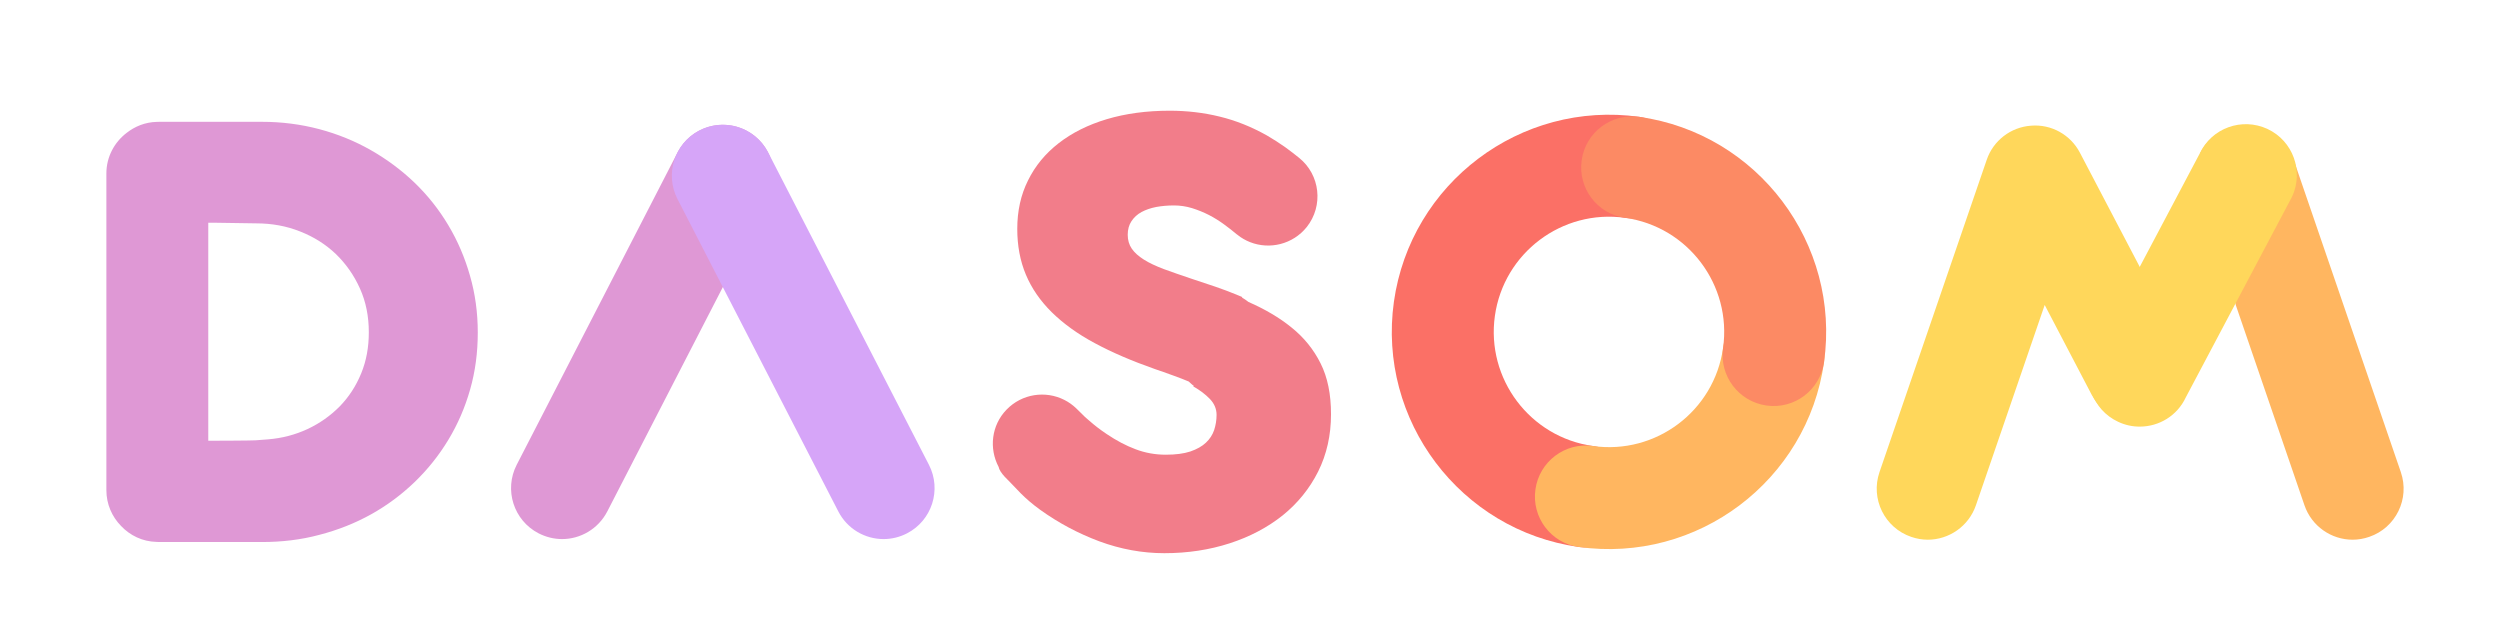
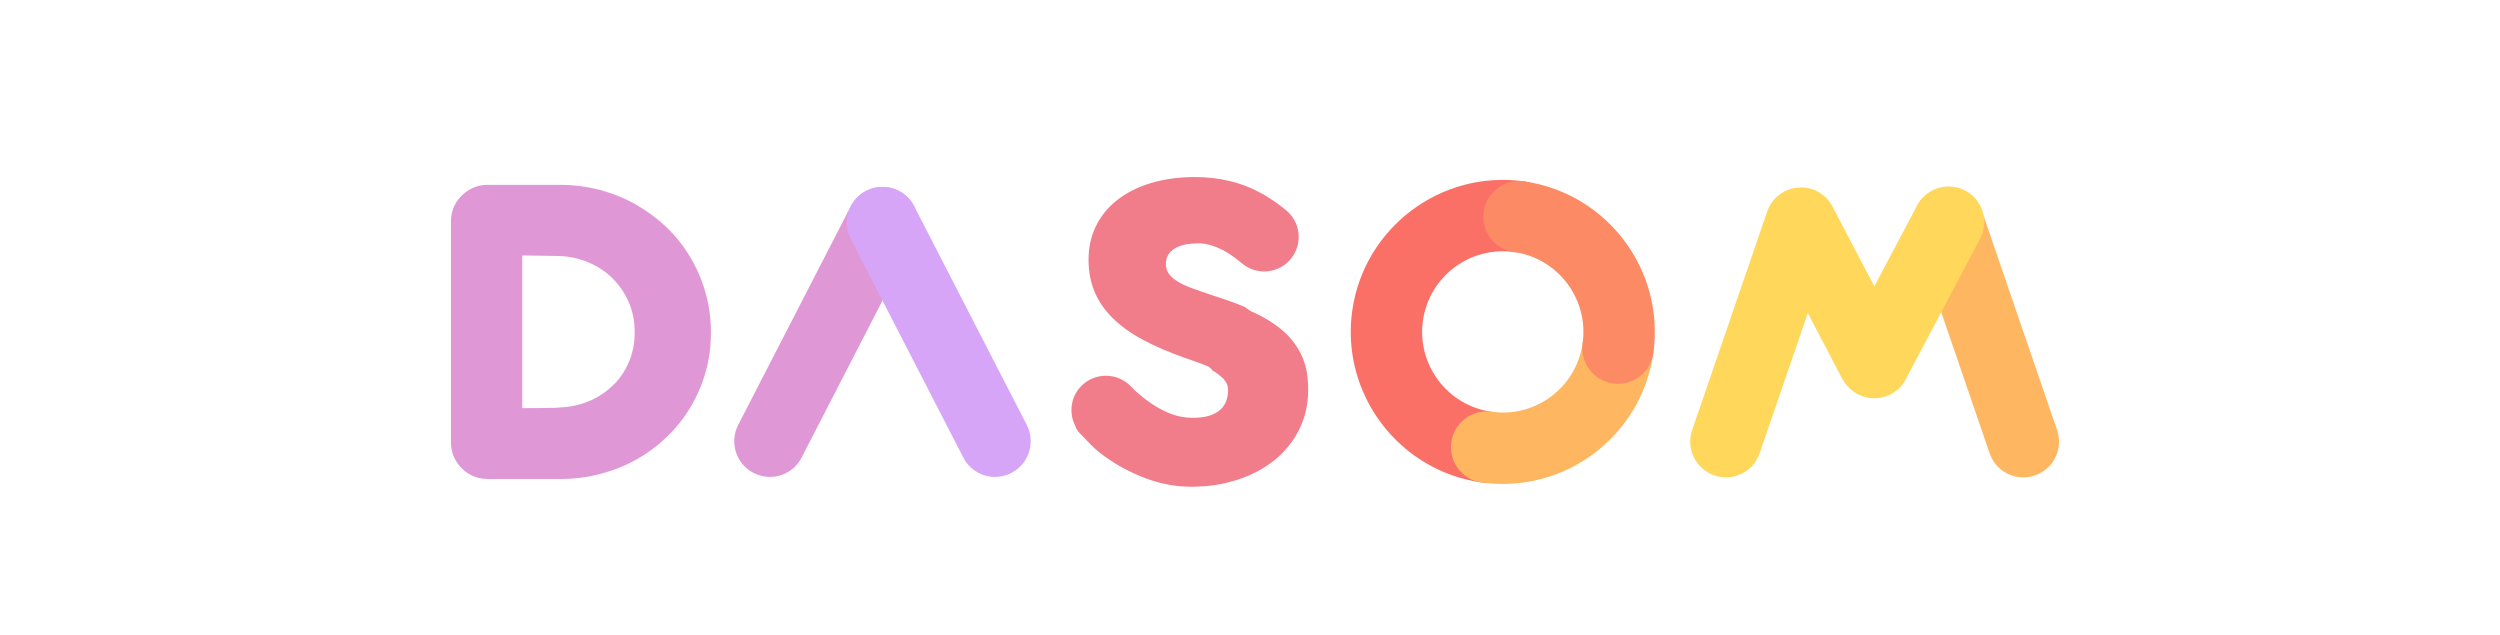
<svg xmlns="http://www.w3.org/2000/svg" version="1.1" id="Layer_1" x="0px" y="0px" width="178.958px" height="45.428px" viewBox="-29.349 -11.699 178.958 45.428" enable-background="new -29.349 -11.699 178.958 45.428" xml:space="preserve">
  <g>
    <g>
      <g>
-         <path fill="#DF98D5" d="M10.883,26.89c-0.564,0-1.139-0.135-1.668-0.406c-1.797-0.924-2.496-3.121-1.576-4.914L19.15-0.782     c0.923-1.799,3.125-2.5,4.912-1.58c1.789,0.926,2.494,3.127,1.576,4.916L14.125,24.908C13.476,26.165,12.204,26.89,10.883,26.89z     " />
+         <path fill="#DF98D5" d="M25.764,22.441c-0.395,0-0.797-0.095-1.167-0.284c-1.258-0.646-1.748-2.186-1.104-3.439l8.058-15.647     c0.646-1.259,2.188-1.75,3.438-1.106c1.252,0.648,1.746,2.189,1.104,3.441l-8.06,15.647     C27.58,21.935,26.689,22.441,25.764,22.441z" />
      </g>
    </g>
    <g>
      <g>
-         <path fill="#D6A5F8" d="M33.902,26.89c-1.32,0-2.597-0.723-3.242-1.98L19.15,2.554c-0.923-1.789-0.223-3.99,1.572-4.918     c1.793-0.92,3.991-0.22,4.916,1.58l11.508,22.354c0.922,1.793,0.218,3.99-1.572,4.912C35.044,26.755,34.467,26.89,33.902,26.89z" />
+         <path fill="#D6A5F8" d="M41.878,22.441c-0.924,0-1.818-0.506-2.27-1.386L31.552,5.406c-0.646-1.252-0.156-2.793,1.101-3.443     c1.255-0.644,2.794-0.154,3.441,1.106l8.055,15.648c0.646,1.254,0.153,2.793-1.101,3.438     C42.677,22.347,42.273,22.441,41.878,22.441z" />
      </g>
    </g>
  </g>
  <g>
-     <path fill="#F27D8A" d="M65.184,14.315c-0.495-0.996-1.192-1.859-2.083-2.572c-0.864-0.704-1.896-1.307-3.079-1.826   c-0.151-0.113-0.304-0.227-0.47-0.32l0.02-0.033c-0.121-0.055-0.236-0.1-0.352-0.146c-0.014,0-0.023-0.007-0.03-0.016   c-1.052-0.431-1.958-0.725-3.253-1.15c-0.75-0.254-1.41-0.48-1.982-0.691c-0.565-0.217-1.046-0.436-1.427-0.68   c-0.38-0.241-0.671-0.5-0.862-0.781c-0.193-0.281-0.289-0.615-0.289-0.992c0-0.385,0.091-0.709,0.27-0.977   c0.178-0.268,0.419-0.49,0.717-0.652c0.303-0.162,0.654-0.283,1.047-0.361c0.398-0.072,0.823-0.111,1.275-0.111   c0.438,0,0.871,0.064,1.299,0.194c0.422,0.134,0.822,0.294,1.211,0.493c0.385,0.199,0.74,0.422,1.076,0.668   c0.338,0.246,0.643,0.486,0.914,0.717h0.011l0.03,0.027c0.283,0.23,0.59,0.402,0.907,0.527c1.4,0.555,3.062,0.16,4.056-1.078   c1.213-1.525,0.967-3.746-0.553-4.961l-0.449-0.355l-0.523-0.391c-0.415-0.295-0.86-0.58-1.323-0.85   c-1.108-0.621-2.232-1.072-3.378-1.349c-1.143-0.282-2.342-0.423-3.584-0.423c-1.657,0-3.162,0.205-4.506,0.607   c-1.338,0.402-2.482,0.975-3.436,1.715c-0.952,0.74-1.688,1.627-2.199,2.672c-0.516,1.031-0.769,2.188-0.769,3.463   c0,1.205,0.205,2.299,0.616,3.277c0.41,0.977,1.024,1.871,1.85,2.689c0.822,0.806,1.846,1.555,3.078,2.213   c1.235,0.667,2.672,1.282,4.314,1.859c0.372,0.121,0.811,0.283,1.318,0.465c0.377,0.141,0.741,0.27,1.096,0.424   c0.123,0.105,0.227,0.222,0.36,0.307l-0.029,0.047c0.468,0.264,0.861,0.56,1.183,0.893c0.322,0.336,0.481,0.717,0.481,1.143   c0,0.381-0.062,0.744-0.173,1.086c-0.115,0.34-0.314,0.646-0.588,0.902c-0.275,0.262-0.645,0.469-1.12,0.633   c-0.469,0.154-1.056,0.229-1.757,0.229c-0.75,0-1.471-0.129-2.156-0.389c-0.686-0.256-1.377-0.621-2.072-1.09   c-0.467-0.311-0.882-0.633-1.244-0.954c-0.123-0.11-0.229-0.199-0.34-0.294h0.006l-0.596-0.585   c-0.261-0.252-0.548-0.454-0.853-0.608c-1.347-0.686-3.034-0.449-4.142,0.695c-1.09,1.125-1.261,2.784-0.566,4.1   c0.038,0.197,0.189,0.439,0.461,0.732c0.012,0.015,0.023,0.031,0.039,0.033c0.014,0.01,0.03,0.023,0.042,0.051   c0.013,0.018,0.028,0.023,0.038,0.029c0.015,0.01,0.031,0.027,0.044,0.055l0.064,0.059c0.217,0.233,0.515,0.541,0.891,0.926   c0.376,0.381,0.839,0.781,1.388,1.178c1.316,0.947,2.732,1.699,4.254,2.268c1.514,0.557,3.064,0.844,4.639,0.844   c1.673,0,3.232-0.238,4.684-0.709c1.455-0.471,2.719-1.145,3.793-2c1.072-0.866,1.921-1.912,2.535-3.135   c0.613-1.229,0.921-2.596,0.921-4.101C65.931,16.532,65.687,15.317,65.184,14.315z" />
+     <path fill="#F27D8A" d="M63.775,13.64c-0.346-0.697-0.834-1.302-1.457-1.801c-0.605-0.493-1.328-0.915-2.156-1.278   c-0.106-0.08-0.212-0.159-0.329-0.224l0.014-0.023c-0.085-0.038-0.166-0.07-0.246-0.103c-0.01,0-0.017-0.005-0.021-0.011   c-0.736-0.302-1.371-0.507-2.277-0.806c-0.525-0.178-0.987-0.336-1.388-0.484c-0.396-0.152-0.732-0.305-0.999-0.476   c-0.266-0.169-0.47-0.35-0.604-0.547c-0.136-0.197-0.203-0.431-0.203-0.695c0-0.269,0.063-0.496,0.189-0.684   c0.124-0.187,0.293-0.343,0.501-0.457c0.212-0.113,0.458-0.198,0.733-0.253c0.279-0.05,0.576-0.078,0.893-0.078   c0.307,0,0.61,0.045,0.909,0.136c0.295,0.094,0.576,0.206,0.848,0.345c0.27,0.14,0.519,0.295,0.753,0.468   c0.237,0.172,0.45,0.34,0.64,0.501h0.007l0.021,0.02c0.198,0.161,0.413,0.281,0.635,0.369c0.98,0.388,2.143,0.112,2.839-0.755   c0.849-1.068,0.677-2.622-0.387-3.473l-0.314-0.249l-0.366-0.273c-0.291-0.206-0.603-0.406-0.927-0.595   c-0.776-0.435-1.562-0.75-2.364-0.944c-0.8-0.198-1.639-0.296-2.509-0.296c-1.16,0-2.213,0.144-3.154,0.425   c-0.937,0.281-1.738,0.682-2.405,1.2c-0.667,0.518-1.181,1.139-1.54,1.87c-0.361,0.722-0.538,1.531-0.538,2.424   c0,0.843,0.144,1.609,0.432,2.294c0.287,0.684,0.717,1.31,1.294,1.883c0.576,0.564,1.292,1.088,2.155,1.549   c0.865,0.467,1.871,0.897,3.02,1.302c0.261,0.085,0.567,0.198,0.923,0.325c0.264,0.099,0.519,0.189,0.767,0.297   c0.086,0.074,0.159,0.155,0.252,0.215l-0.021,0.033c0.327,0.184,0.603,0.391,0.828,0.624c0.226,0.235,0.337,0.502,0.337,0.8   c0,0.267-0.043,0.521-0.121,0.76c-0.081,0.238-0.22,0.453-0.412,0.633c-0.193,0.183-0.451,0.328-0.784,0.442   c-0.328,0.108-0.739,0.159-1.23,0.159c-0.525,0-1.029-0.09-1.509-0.271c-0.48-0.18-0.964-0.435-1.451-0.763   c-0.327-0.218-0.617-0.442-0.871-0.668c-0.086-0.077-0.161-0.14-0.238-0.206h0.004l-0.417-0.409   c-0.183-0.177-0.383-0.317-0.597-0.426c-0.943-0.479-2.124-0.314-2.899,0.487c-0.763,0.787-0.882,1.948-0.396,2.869   c0.027,0.139,0.133,0.308,0.323,0.513c0.008,0.011,0.017,0.022,0.027,0.022c0.01,0.008,0.021,0.018,0.029,0.036   c0.009,0.013,0.02,0.017,0.027,0.021c0.01,0.007,0.022,0.02,0.031,0.039l0.045,0.041c0.152,0.162,0.36,0.378,0.624,0.647   c0.263,0.267,0.587,0.547,0.972,0.824c0.921,0.663,1.913,1.189,2.978,1.587c1.06,0.391,2.145,0.592,3.247,0.592   c1.171,0,2.263-0.168,3.278-0.497c1.019-0.329,1.903-0.802,2.655-1.399c0.751-0.607,1.346-1.339,1.775-2.195   c0.43-0.86,0.645-1.816,0.645-2.87C64.299,15.19,64.128,14.341,63.775,13.64z" />
  </g>
-   <path fill="#DF98D5" d="M4.293,8.034C3.926,6.739,3.406,5.528,2.736,4.412C2.068,3.29,1.263,2.28,0.32,1.372  c-0.943-0.904-1.991-1.678-3.127-2.326c-1.143-0.65-2.369-1.15-3.686-1.5c-1.318-0.348-2.685-0.525-4.1-0.525h-7.359l-0.193,0.006  c-0.811,0.02-1.55,0.322-2.143,0.789c-0.872,0.668-1.446,1.715-1.446,2.896v22.68c0,0.995,0.401,1.895,1.046,2.555  c0.642,0.684,1.541,1.123,2.543,1.145l0.193,0.009h7.359c1.415,0,2.785-0.159,4.107-0.515c1.324-0.342,2.557-0.832,3.699-1.467  c1.139-0.633,2.178-1.408,3.115-2.307c0.935-0.903,1.744-1.911,2.416-3.027c0.678-1.119,1.196-2.317,1.561-3.605  c0.367-1.283,0.547-2.644,0.547-4.076C4.851,10.687,4.668,9.329,4.293,8.034z M-3.496,15.035c-0.372,0.907-0.887,1.693-1.539,2.361  c-0.658,0.663-1.423,1.208-2.297,1.617c-0.879,0.409-1.821,0.657-2.835,0.739c-0.296,0.025-0.595,0.051-0.892,0.068  c-0.297,0.021-2.713,0.03-3.027,0.03h-0.354V4.243h0.354l3.084,0.047c1.105,0,2.153,0.189,3.129,0.578  c0.979,0.383,1.832,0.918,2.566,1.617C-4.588,7.183-4.008,8.003-3.58,8.96c0.424,0.942,0.632,1.99,0.632,3.123  C-2.946,13.147-3.125,14.134-3.496,15.035z" />
+   <path fill="#DF98D5" d="M21.152,9.243c-0.257-0.907-0.621-1.754-1.09-2.536c-0.468-0.786-1.031-1.492-1.691-2.128  c-0.66-0.633-1.394-1.174-2.188-1.628c-0.8-0.455-1.659-0.805-2.58-1.05c-0.923-0.244-1.879-0.368-2.87-0.368H5.58L5.445,1.537  c-0.567,0.014-1.085,0.226-1.5,0.552c-0.611,0.468-1.013,1.2-1.013,2.027v15.876c0,0.696,0.281,1.326,0.732,1.787  c0.449,0.479,1.079,0.787,1.78,0.802l0.135,0.007h5.152c0.99,0,1.95-0.111,2.875-0.361c0.927-0.238,1.79-0.582,2.589-1.026  c0.797-0.442,1.524-0.985,2.181-1.614c0.654-0.633,1.221-1.338,1.691-2.119c0.475-0.783,0.837-1.623,1.092-2.523  c0.257-0.898,0.383-1.852,0.383-2.854C21.542,11.099,21.414,10.149,21.152,9.243z M15.699,14.144  c-0.26,0.635-0.621,1.186-1.077,1.652c-0.461,0.465-0.996,0.846-1.608,1.133c-0.615,0.285-1.275,0.459-1.984,0.518  c-0.207,0.018-0.417,0.035-0.624,0.047c-0.208,0.016-1.899,0.021-2.119,0.021H8.039V6.589h0.248l2.159,0.033  c0.774,0,1.507,0.133,2.19,0.405c0.685,0.268,1.283,0.643,1.797,1.132c0.503,0.488,0.909,1.062,1.208,1.732  c0.296,0.66,0.442,1.393,0.442,2.186C16.085,12.821,15.959,13.513,15.699,14.144z" />
  <g>
    <g>
-       <path fill="#FB7066" d="M91.09,0.791c-0.277,1.993-2.116,3.386-4.109,3.104c-4.511-0.637-8.689,2.516-9.321,7.016    c-0.636,4.508,2.517,8.689,7.019,9.316c1.998,0.285,3.385,2.133,3.109,4.124c-0.281,1.999-2.13,3.388-4.128,3.104    c-8.481-1.193-14.417-9.07-13.229-17.554c1.197-8.49,9.069-14.425,17.562-13.237C89.987-3.048,91.375-1.206,91.09,0.791z" />
+       <path fill="#FB7066" d="M81.91,4.172c-0.195,1.395-1.482,2.37-2.877,2.173c-3.158-0.445-6.083,1.761-6.525,4.911    c-0.445,3.155,1.762,6.083,4.913,6.522c1.399,0.199,2.37,1.492,2.177,2.887c-0.197,1.398-1.491,2.371-2.89,2.173    c-5.937-0.835-10.092-6.349-9.261-12.288c0.838-5.943,6.349-10.098,12.294-9.266C81.137,1.485,82.109,2.774,81.91,4.172z" />
    </g>
    <g>
-       <path fill="#FFB660" d="M101.222,14.222c-1.193,8.492-9.07,14.425-17.563,13.232c-1.986-0.277-3.381-2.124-3.097-4.119    c0.277-1.995,2.121-3.387,4.115-3.108c4.504,0.638,8.685-2.509,9.316-7.017c0.282-1.998,2.122-3.395,4.12-3.102    C100.115,10.394,101.5,12.233,101.222,14.222z" />
+       <path fill="#FFB660" d="M89.002,13.573c-0.835,5.945-6.349,10.098-12.294,9.264c-1.391-0.195-2.366-1.487-2.167-2.884    c0.193-1.396,1.484-2.37,2.88-2.176c3.153,0.446,6.079-1.757,6.521-4.911c0.198-1.399,1.485-2.377,2.884-2.172    C88.226,10.894,89.197,12.182,89.002,13.573z" />
    </g>
    <g>
-       <path fill="#FC8A64" d="M101.222,14.222c-0.281,1.997-2.124,3.393-4.122,3.107c-1.997-0.283-3.387-2.124-3.106-4.119    c0.635-4.504-2.516-8.686-7.014-9.316c-2-0.283-3.389-2.127-3.107-4.121c0.277-1.996,2.121-3.383,4.119-3.109    C96.476-2.14,102.415,5.737,101.222,14.222z" />
+       <path fill="#FC8A64" d="M89.002,13.573c-0.196,1.398-1.486,2.375-2.885,2.176c-1.398-0.198-2.371-1.486-2.175-2.883    c0.444-3.153-1.761-6.081-4.909-6.522c-1.4-0.198-2.373-1.489-2.176-2.885c0.194-1.397,1.484-2.368,2.884-2.177    C85.679,2.121,89.837,7.635,89.002,13.573z" />
    </g>
  </g>
  <g>
    <g>
-       <path fill="#FFB660" d="M139.059,26.935c0.397,0,0.797-0.068,1.187-0.203c1.907-0.651,2.921-2.725,2.264-4.635l-7.669-22.354    c-0.474-1.377-1.72-2.34-3.17-2.445c-1.459-0.121-2.837,0.646-3.51,1.939l2.532,10.895l4.918,14.336    C136.129,25.98,137.545,26.935,139.059,26.935z" />
+       <path fill="#FFB660" d="M115.488,22.473c0.278,0,0.558-0.048,0.83-0.142c1.336-0.457,2.045-1.908,1.585-3.244l-5.368-15.648    c-0.332-0.964-1.203-1.638-2.219-1.712c-1.021-0.085-1.986,0.453-2.457,1.357l1.772,7.626l3.442,10.035    C113.437,21.805,114.427,22.473,115.488,22.473z" />
    </g>
    <g>
-       <path fill="#FFD75B" d="M123.842,18.839c-0.526,0.006-1.065-0.105-1.575-0.348c-1.825-0.854-2.607-3.022-1.752-4.84l7.599-14.361    c0.852-1.827,3.024-2.607,4.853-1.757c1.827,0.856,2.61,3.03,1.753,4.857l-7.602,14.354    C126.503,18.063,125.205,18.833,123.842,18.839z" />
+       <path fill="#FFD75B" d="M104.836,16.806c-0.369,0.004-0.746-0.074-1.103-0.243c-1.278-0.598-1.825-2.116-1.227-3.388l5.319-10.053    c0.596-1.279,2.117-1.825,3.396-1.23c1.279,0.6,1.827,2.122,1.227,3.4l-5.32,10.049C106.699,16.263,105.79,16.802,104.836,16.806z    " />
    </g>
    <g>
-       <path fill="#FFD75B" d="M108.646,26.935c-0.393,0-0.793-0.068-1.184-0.203c-1.908-0.651-2.926-2.725-2.271-4.635l7.675-22.354    c0.467-1.377,1.719-2.34,3.17-2.445c1.453-0.121,2.832,0.646,3.504,1.939l7.303,13.936c0.939,1.789,0.246,3.99-1.536,4.924    c-1.786,0.935-3.995,0.243-4.927-1.539l-3.363-6.426l-4.923,14.336C111.576,25.98,110.158,26.935,108.646,26.935z" />
+       <path fill="#FFD75B" d="M94.199,22.473c-0.275,0-0.555-0.048-0.828-0.142c-1.336-0.457-2.049-1.908-1.59-3.244l5.373-15.648    c0.326-0.964,1.203-1.638,2.219-1.712c1.017-0.085,1.982,0.453,2.452,1.357l5.112,9.754c0.657,1.253,0.172,2.794-1.076,3.447    c-1.25,0.654-2.796,0.17-3.448-1.077l-2.354-4.498l-3.445,10.035C96.25,21.805,95.258,22.473,94.199,22.473z" />
    </g>
  </g>
</svg>
